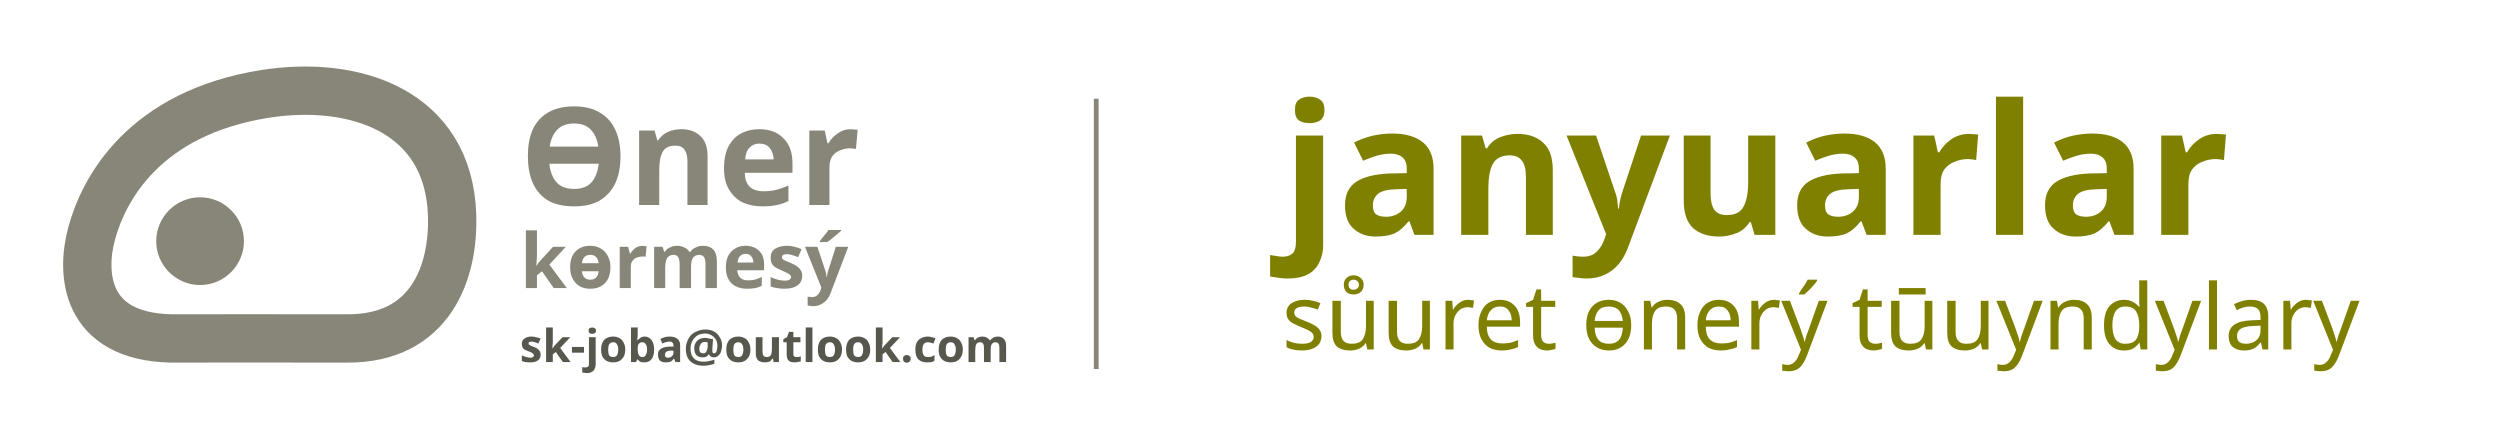
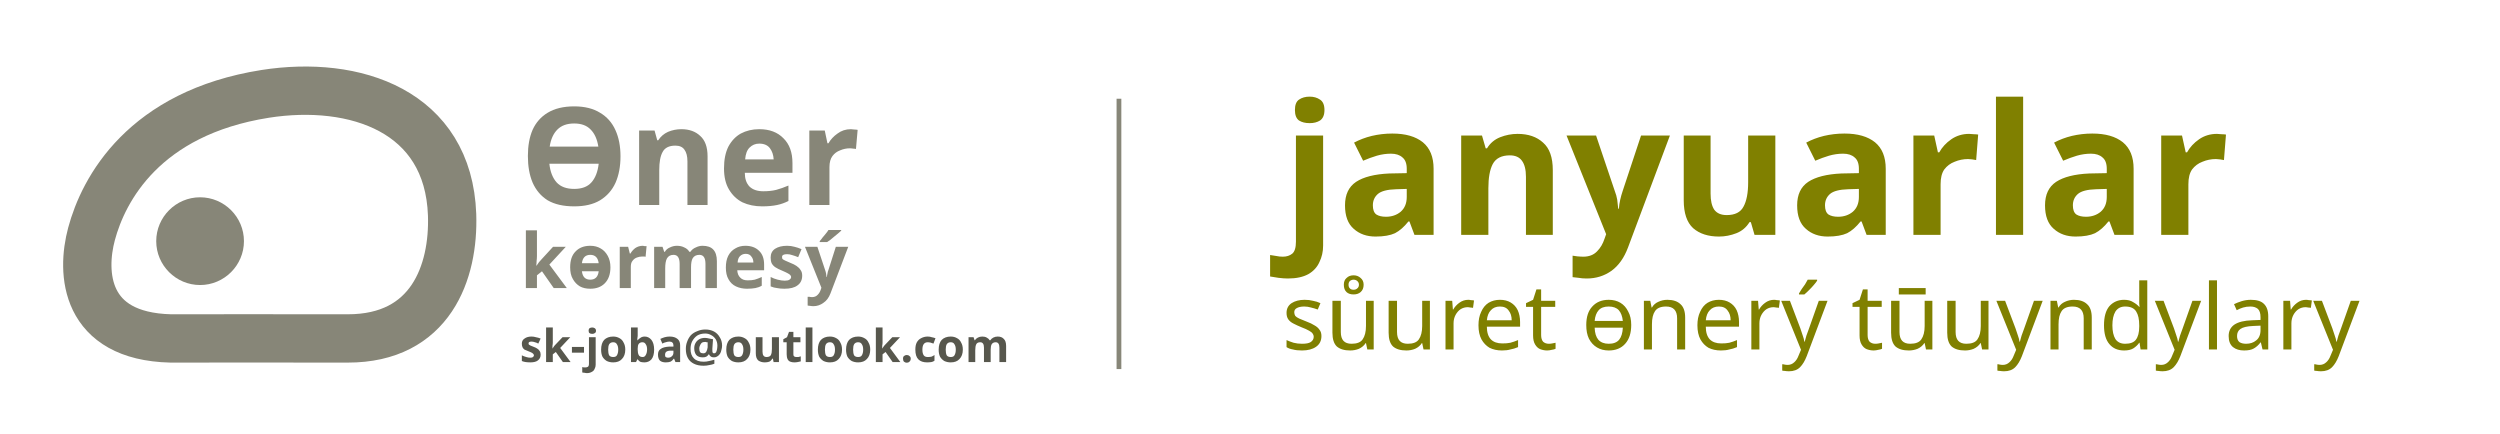
<svg xmlns="http://www.w3.org/2000/svg" width="440" height="76.358" viewBox="0 0 116.417 20.203" version="1.1" id="svg4436">
  <defs id="defs4433">
    <style type="text/css" id="style4624">
    .str0 {stroke:#6B470F;stroke-width:341.67;stroke-miterlimit:22.926}
    .fil0 {fill:none}
    .fil1 {fill:#6B470F}
   </style>
  </defs>
  <g id="layer1">
    <rect style="display:inline;fill:none;fill-opacity:1;stroke:none;stroke-width:1.487;stroke-miterlimit:4;stroke-dasharray:none;stroke-opacity:1" id="rect154481" width="121.444" height="20.203" x="0.234" y="0.234" />
    <path d="m 12.351,4.371 c -5.65,0.892 -7.533,4.441 -8.089,6.522 -0.486,1.804 -0.347,4.768 3.687,4.867 1.309,0 5.115,-0.008 8.237,0 3.876,0.008 4.956,-3.093 4.867,-5.759 -0.17,-4.842 -4.527,-6.283 -8.703,-5.63 z" style="display:inline;fill:none;stroke:#878678;stroke-width:2.25;stroke-linecap:butt;stroke-linejoin:miter;stroke-dasharray:none;stroke-opacity:1" id="path982-7" />
    <path d="m 7.275,11.23 c 0,-1.124 0.918,-2.043 2.042,-2.043 1.124,0 2.043,0.918 2.043,2.043 0,1.124 -0.918,2.043 -2.043,2.043 -1.124,0 -2.042,-0.918 -2.042,-2.043 z" style="display:inline;fill:#878678;fill-opacity:1;fill-rule:evenodd;stroke-width:1.058" id="path984-5" />
    <text xml:space="preserve" style="font-style:normal;font-variant:normal;font-weight:normal;font-stretch:normal;font-size:12.7px;line-height:0;font-family:sans-serif;-inkscape-font-specification:sans-serif;display:inline;fill:#878678;fill-opacity:1;stroke:none;stroke-width:1.058;stroke-miterlimit:4;stroke-dasharray:none" x="24.207" y="9.544" id="text2286">
      <tspan style="font-style:normal;font-variant:normal;font-weight:bold;font-stretch:normal;font-size:6.35px;line-height:0.7;font-family:sans-serif;-inkscape-font-specification:'sans-serif Bold';fill:#878678;fill-opacity:1;stroke-width:1.058;stroke-miterlimit:4;stroke-dasharray:none" id="tspan56229" x="24.207" y="9.544">Өner</tspan>
      <tspan style="font-style:normal;font-variant:normal;font-weight:bold;font-stretch:normal;font-size:3.528px;line-height:0.6;font-family:sans-serif;-inkscape-font-specification:'sans-serif Bold';fill:#878678;fill-opacity:1;stroke-width:1.058;stroke-miterlimit:4;stroke-dasharray:none" id="tspan28353" x="24.207" y="13.416">kөrmesý</tspan>
      <tspan x="24.207" y="16.857" style="font-style:normal;font-variant:normal;font-weight:bold;font-stretch:normal;font-size:2.117px;line-height:0.3;font-family:sans-serif;-inkscape-font-specification:'sans-serif Bold';opacity:0.216;fill:#57574d;fill-opacity:1;stroke-width:1.058;stroke-miterlimit:4;stroke-dasharray:none" id="tspan2257">sk-joba@outlook.com</tspan>
    </text>
    <g id="Layer1063-5" transform="matrix(0.2645833,0,0,0.2645833,29.53372,-60.20745)">
      <path d="m 95.111,341.114 v 9.6 h 9.6 v -9.6 z" style="fill:#6b470f;fill-rule:evenodd;stroke:#ffcb00;stroke-width:0.567;stroke-linecap:butt;stroke-linejoin:miter;stroke-dasharray:none" id="path1115-0" />
      <path d="m 95.111,328.514 v 9.6 h 9.6 v -9.6 z" style="fill:#c6b93a;fill-rule:evenodd;stroke:#ffec00;stroke-width:0.567;stroke-linecap:butt;stroke-linejoin:miter;stroke-dasharray:none" id="path1117-8" />
      <path d="m 95.111,365.998 v 9.6 h 9.6 v -9.6 z" style="fill:#b1ad81;fill-rule:evenodd;stroke:#ffcb00;stroke-width:0.567;stroke-linecap:butt;stroke-linejoin:miter;stroke-dasharray:none" id="path1119-0" />
      <path d="m 95.111,353.665 v 9.6 h 9.6 v -9.6 z" style="fill:#878678;fill-rule:evenodd;stroke:#ffcb00;stroke-width:0.567;stroke-linecap:butt;stroke-linejoin:miter;stroke-dasharray:none" id="path1121-4" />
      <path d="m 95.007,316.666 v 9.6 h 9.6 v -9.6 z" style="fill:#57574d;fill-rule:evenodd;stroke:#ffcb00;stroke-width:0.567;stroke-linecap:butt;stroke-linejoin:miter;stroke-dasharray:none" id="path1123-1" />
    </g>
    <text xml:space="preserve" style="font-style:normal;font-variant:normal;font-weight:normal;font-stretch:normal;font-size:12.7px;line-height:0.4;font-family:sans-serif;-inkscape-font-specification:sans-serif;display:inline;fill:#878678;fill-opacity:1;stroke:none;stroke-width:1.058;stroke-miterlimit:4;stroke-dasharray:none" x="59.693" y="10.939" id="text2286-8">
      <tspan id="tspan21764-5" x="59.693" y="10.939" style="font-style:normal;font-variant:normal;font-weight:bold;font-stretch:normal;font-size:8.467px;font-family:sans-serif;-inkscape-font-specification:'sans-serif Bold';fill:#808000;fill-opacity:1;stroke-width:1.058;stroke-miterlimit:4;stroke-dasharray:none">janyuarlar</tspan>
      <tspan x="59.693" y="16.272" style="font-style:normal;font-variant:normal;font-weight:normal;font-stretch:normal;font-size:4.233px;font-family:sans-serif;-inkscape-font-specification:sans-serif;fill:#808000;fill-opacity:1;stroke-width:1.058;stroke-miterlimit:4;stroke-dasharray:none" id="tspan73232-0">sůuret өnerý tūuyndylary</tspan>
    </text>
-     <path style="fill:none;stroke:#878678;stroke-width:0.222px;stroke-linecap:butt;stroke-linejoin:miter;stroke-opacity:1" d="m 51.047,4.597 c 0,12.459 0,12.589 0,12.589" id="path111900" />
+     <path style="fill:none;stroke:#878678;stroke-width:0.222px;stroke-linecap:butt;stroke-linejoin:miter;stroke-opacity:1" d="m 52.106,4.597 c 0,12.459 0,12.589 0,12.589" id="path111900" />
  </g>
</svg>
